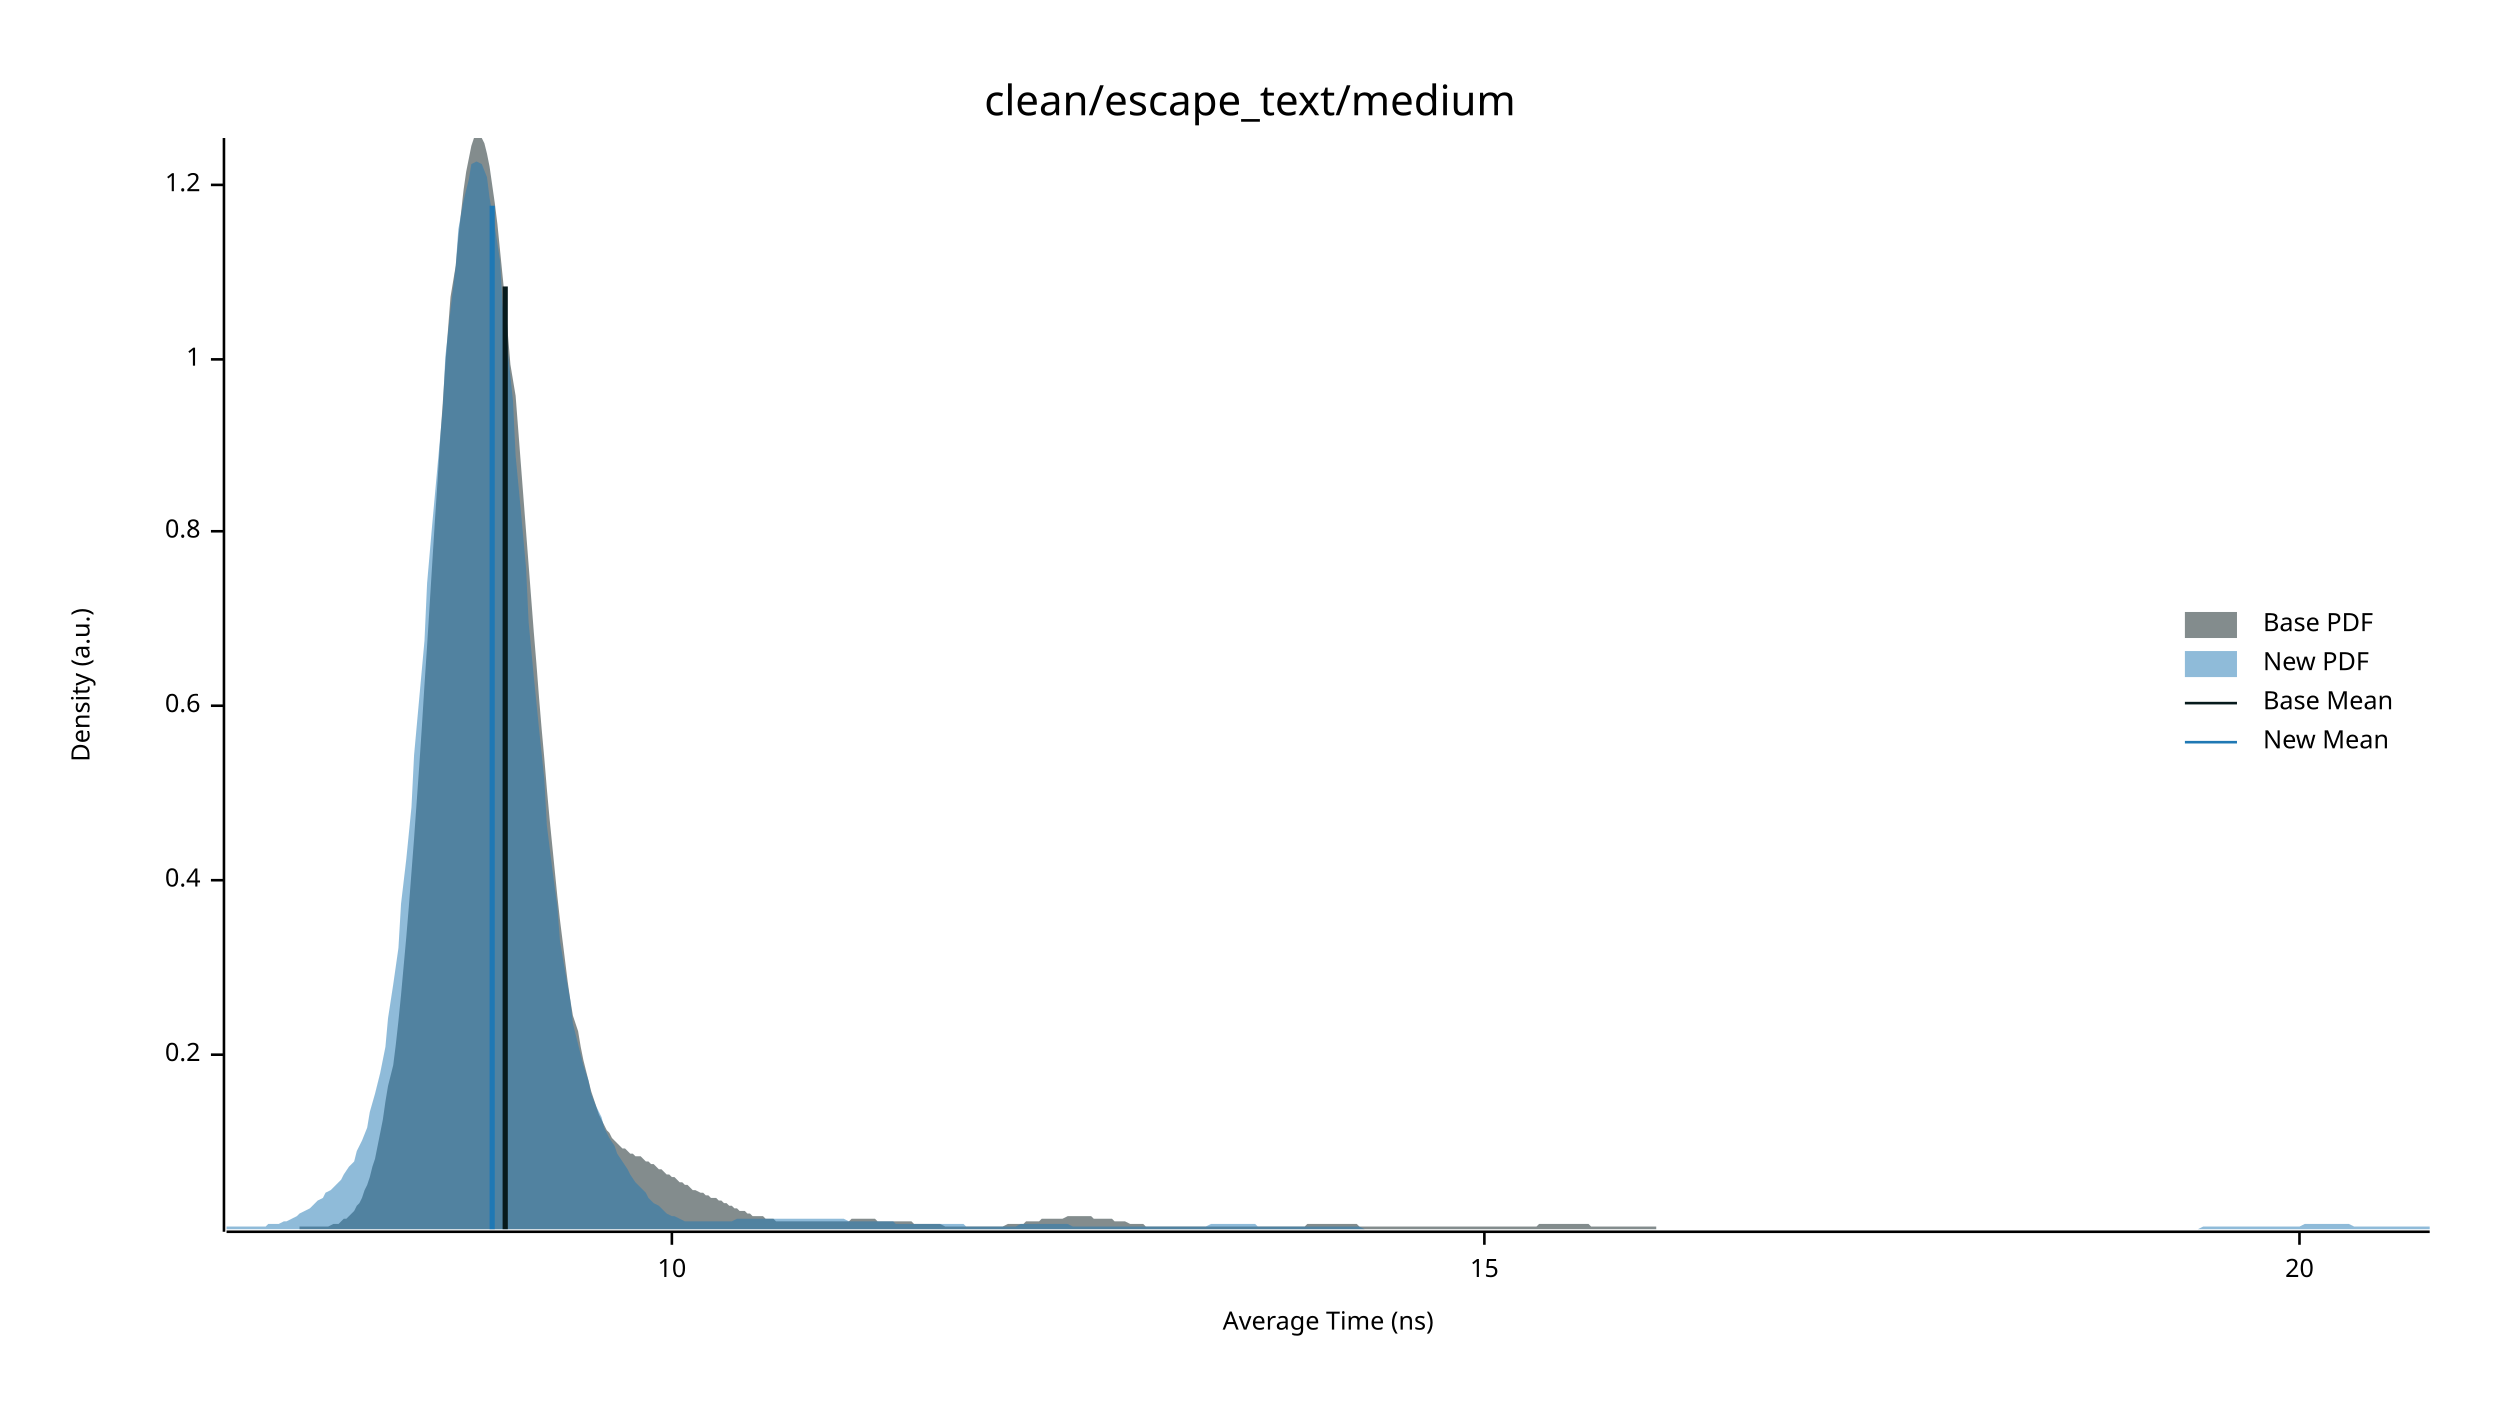
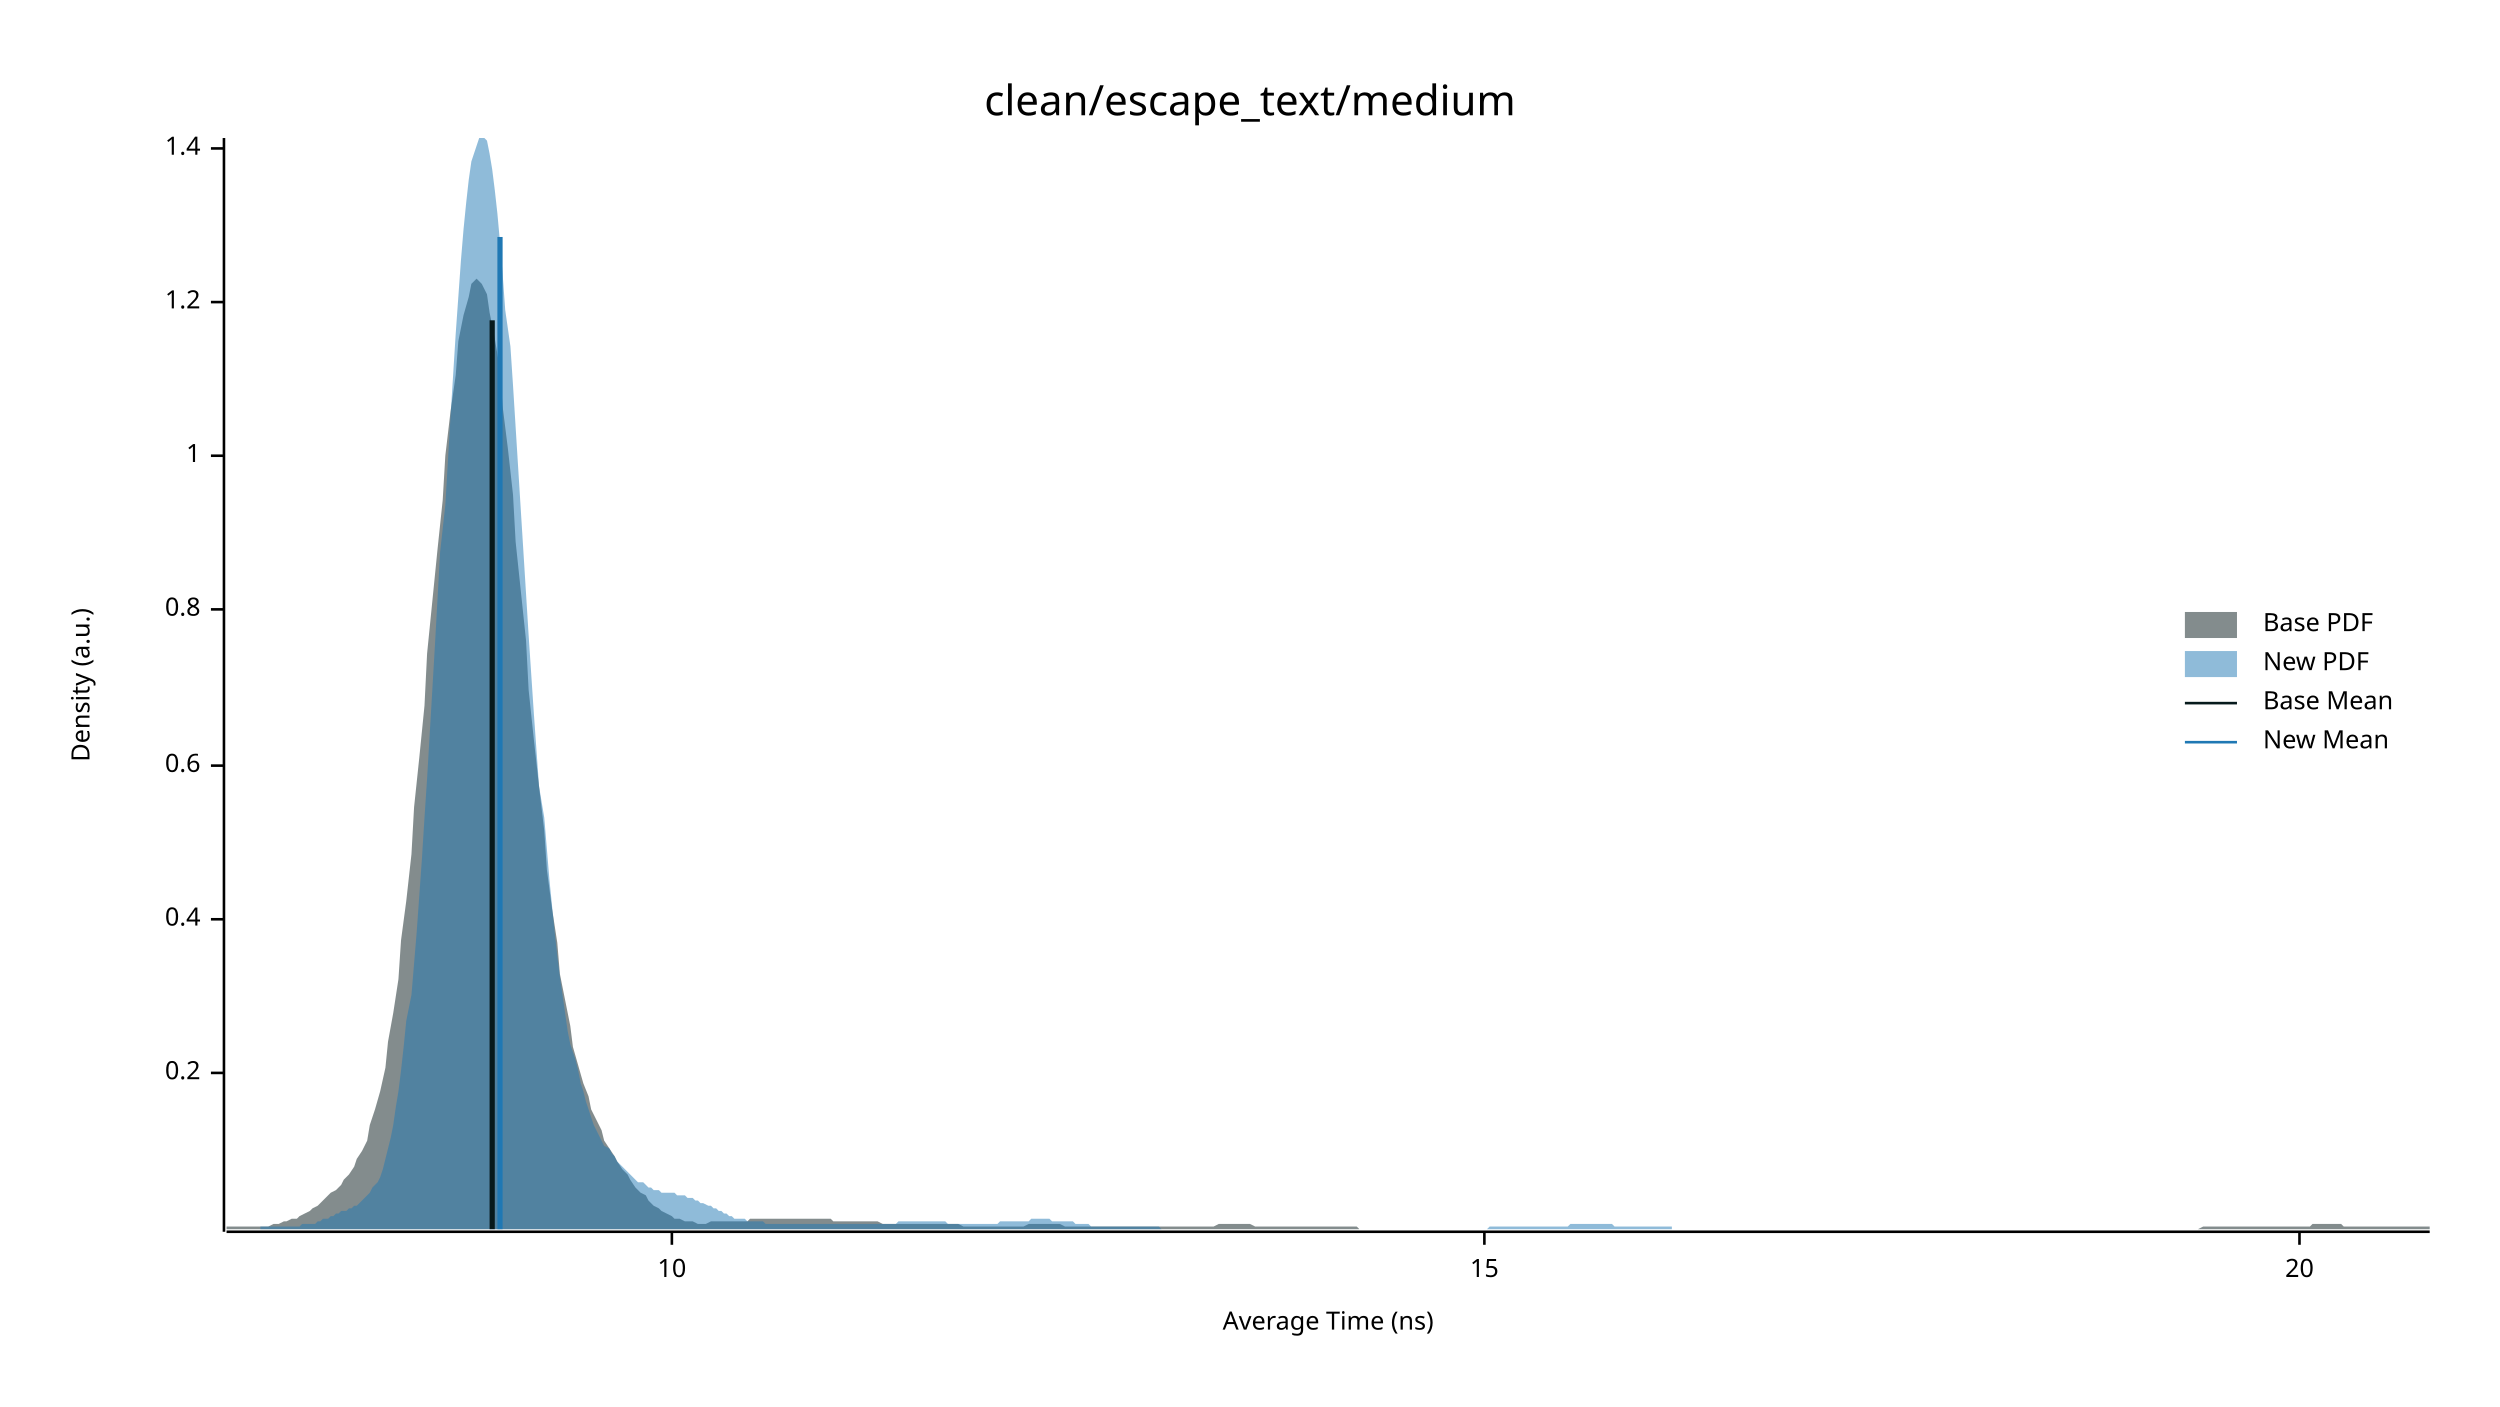
<svg xmlns="http://www.w3.org/2000/svg" width="960" height="540" viewBox="0 0 960 540">
  <text x="480" y="32" dy="0.76em" text-anchor="middle" font-family="sans-serif" font-size="16.129" opacity="1" fill="#000000">
clean/escape_text/medium
</text>
  <text x="27" y="263" dy="0.76em" text-anchor="middle" font-family="sans-serif" font-size="9.677" opacity="1" fill="#000000" transform="rotate(270, 27, 263)">
Density (a.u.)
</text>
  <text x="510" y="513" dy="-0.5ex" text-anchor="middle" font-family="sans-serif" font-size="9.677" opacity="1" fill="#000000">
Average Time (ns)
</text>
  <polyline fill="none" opacity="1" stroke="#000000" stroke-width="1" points="86,53 86,473 " />
-   <text x="77" y="405" dy="0.5ex" text-anchor="end" font-family="sans-serif" font-size="9.677" opacity="1" fill="#000000">
+   <text x="77" y="412" dy="0.5ex" text-anchor="end" font-family="sans-serif" font-size="9.677" opacity="1" fill="#000000">
0.2
</text>
-   <polyline fill="none" opacity="1" stroke="#000000" stroke-width="1" points="81,405 86,405 " />
-   <text x="77" y="338" dy="0.5ex" text-anchor="end" font-family="sans-serif" font-size="9.677" opacity="1" fill="#000000">
+   <polyline fill="none" opacity="1" stroke="#000000" stroke-width="1" points="81,412 86,412 " />
+   <text x="77" y="353" dy="0.5ex" text-anchor="end" font-family="sans-serif" font-size="9.677" opacity="1" fill="#000000">
0.4
</text>
-   <polyline fill="none" opacity="1" stroke="#000000" stroke-width="1" points="81,338 86,338 " />
-   <text x="77" y="271" dy="0.5ex" text-anchor="end" font-family="sans-serif" font-size="9.677" opacity="1" fill="#000000">
+   <polyline fill="none" opacity="1" stroke="#000000" stroke-width="1" points="81,353 86,353 " />
+   <text x="77" y="294" dy="0.5ex" text-anchor="end" font-family="sans-serif" font-size="9.677" opacity="1" fill="#000000">
0.6
</text>
-   <polyline fill="none" opacity="1" stroke="#000000" stroke-width="1" points="81,271 86,271 " />
-   <text x="77" y="204" dy="0.5ex" text-anchor="end" font-family="sans-serif" font-size="9.677" opacity="1" fill="#000000">
+   <polyline fill="none" opacity="1" stroke="#000000" stroke-width="1" points="81,294 86,294 " />
+   <text x="77" y="234" dy="0.5ex" text-anchor="end" font-family="sans-serif" font-size="9.677" opacity="1" fill="#000000">
0.8
</text>
-   <polyline fill="none" opacity="1" stroke="#000000" stroke-width="1" points="81,204 86,204 " />
-   <text x="77" y="138" dy="0.5ex" text-anchor="end" font-family="sans-serif" font-size="9.677" opacity="1" fill="#000000">
+   <polyline fill="none" opacity="1" stroke="#000000" stroke-width="1" points="81,234 86,234 " />
+   <text x="77" y="175" dy="0.5ex" text-anchor="end" font-family="sans-serif" font-size="9.677" opacity="1" fill="#000000">
1
</text>
-   <polyline fill="none" opacity="1" stroke="#000000" stroke-width="1" points="81,138 86,138 " />
-   <text x="77" y="71" dy="0.5ex" text-anchor="end" font-family="sans-serif" font-size="9.677" opacity="1" fill="#000000">
+   <polyline fill="none" opacity="1" stroke="#000000" stroke-width="1" points="81,175 86,175 " />
+   <text x="77" y="116" dy="0.5ex" text-anchor="end" font-family="sans-serif" font-size="9.677" opacity="1" fill="#000000">
1.2
</text>
-   <polyline fill="none" opacity="1" stroke="#000000" stroke-width="1" points="81,71 86,71 " />
+   <polyline fill="none" opacity="1" stroke="#000000" stroke-width="1" points="81,116 86,116 " />
+   <text x="77" y="57" dy="0.5ex" text-anchor="end" font-family="sans-serif" font-size="9.677" opacity="1" fill="#000000">
+ 1.4
+ </text>
+   <polyline fill="none" opacity="1" stroke="#000000" stroke-width="1" points="81,57 86,57 " />
  <polyline fill="none" opacity="1" stroke="#000000" stroke-width="1" points="87,473 933,473 " />
  <text x="258" y="483" dy="0.76em" text-anchor="middle" font-family="sans-serif" font-size="9.677" opacity="1" fill="#000000">
10
</text>
  <polyline fill="none" opacity="1" stroke="#000000" stroke-width="1" points="258,473 258,478 " />
  <text x="570" y="483" dy="0.76em" text-anchor="middle" font-family="sans-serif" font-size="9.677" opacity="1" fill="#000000">
15
</text>
  <polyline fill="none" opacity="1" stroke="#000000" stroke-width="1" points="570,473 570,478 " />
  <text x="883" y="483" dy="0.76em" text-anchor="middle" font-family="sans-serif" font-size="9.677" opacity="1" fill="#000000">
20
</text>
  <polyline fill="none" opacity="1" stroke="#000000" stroke-width="1" points="883,473 883,478 " />
-   <polygon opacity="0.5" fill="#071A1C" points="115,471 116,471 117,471 118,471 119,471 120,471 121,471 122,471 123,471 124,471 125,471 126,471 128,470 129,470 130,470 131,469 132,468 133,468 134,467 135,466 136,465 137,463 138,462 139,460 140,457 141,455 142,452 143,448 144,445 145,440 146,435 147,430 148,423 149,417 151,409 152,401 153,392 154,382 155,371 156,360 157,348 158,335 159,322 160,308 161,294 162,279 163,263 164,248 165,232 166,216 167,200 168,185 169,169 170,155 171,140 172,127 173,114 175,102 176,91 177,82 178,73 179,66 180,61 181,56 182,53 183,53 184,53 185,53 186,55 187,59 188,64 189,71 190,78 191,86 192,96 193,106 194,116 195,128 196,140 198,152 199,165 200,178 201,191 202,204 203,217 204,230 205,243 206,255 207,268 208,280 209,291 210,303 211,314 212,324 213,334 214,344 215,353 216,361 217,369 218,377 219,384 220,390 222,396 223,402 224,407 225,411 226,415 227,419 228,422 229,425 230,428 231,430 232,432 233,434 234,435 235,437 236,438 237,439 238,440 239,441 240,441 241,442 242,443 243,443 244,444 246,444 247,445 248,446 249,446 250,447 251,447 252,448 253,449 254,449 255,450 256,451 257,451 258,452 259,452 260,453 261,454 262,454 263,455 264,455 265,456 266,457 267,457 269,458 270,458 271,459 272,459 273,460 274,460 275,460 276,461 277,461 278,462 279,462 280,463 281,463 282,464 283,464 284,465 285,465 286,465 287,466 288,466 289,467 290,467 291,467 293,467 294,468 295,468 296,468 297,468 298,469 299,469 300,469 301,469 302,469 303,469 304,469 305,469 306,469 307,469 308,469 309,469 310,469 311,469 312,469 313,469 314,469 316,469 317,469 318,469 319,469 320,469 321,469 322,469 323,469 324,469 325,469 326,469 327,468 328,468 329,468 330,468 331,468 332,468 333,468 334,468 335,468 336,468 337,469 338,469 340,469 341,469 342,469 343,469 344,469 345,469 346,469 347,469 348,469 349,469 350,469 351,470 352,470 353,470 354,470 355,470 356,470 357,470 358,470 359,470 360,470 361,470 363,471 364,471 365,471 366,471 367,471 368,471 369,471 370,471 371,471 372,471 373,471 374,471 375,471 376,471 377,471 378,471 379,471 380,471 381,471 382,471 383,471 384,471 385,471 387,470 388,470 389,470 390,470 391,470 392,470 393,470 394,469 395,469 396,469 397,469 398,469 399,469 400,468 401,468 402,468 403,468 404,468 405,468 406,468 407,468 408,468 410,467 411,467 412,467 413,467 414,467 415,467 416,467 417,467 418,467 419,467 420,468 421,468 422,468 423,468 424,468 425,468 426,468 427,468 428,469 429,469 430,469 431,469 432,469 434,470 435,470 436,470 437,470 438,470 439,470 440,471 441,471 442,471 443,471 444,471 445,471 446,471 447,471 448,471 449,471 450,471 451,471 452,471 453,471 454,471 455,471 457,471 458,471 459,471 460,471 461,471 462,471 463,471 464,471 465,471 466,471 467,471 468,471 469,471 470,471 471,471 472,471 473,471 474,471 475,471 476,471 477,471 478,471 479,471 481,471 482,471 483,471 484,471 485,471 486,471 487,471 488,471 489,471 490,471 491,471 492,471 493,471 494,471 495,471 496,471 497,471 498,471 499,471 500,471 501,471 502,470 504,470 505,470 506,470 507,470 508,470 509,470 510,470 511,470 512,470 513,470 514,470 515,470 516,470 517,470 518,470 519,470 520,470 521,470 522,471 523,471 524,471 525,471 526,471 528,471 529,471 530,471 531,471 532,471 533,471 534,471 535,471 536,471 537,471 538,471 539,471 540,471 541,471 542,471 543,471 544,471 545,471 546,471 547,471 548,471 549,471 551,471 552,471 553,471 554,471 555,471 556,471 557,471 558,471 559,471 560,471 561,471 562,471 563,471 564,471 565,471 566,471 567,471 568,471 569,471 570,471 571,471 572,471 573,471 575,471 576,471 577,471 578,471 579,471 580,471 581,471 582,471 583,471 584,471 585,471 586,471 587,471 588,471 589,471 590,471 591,470 592,470 593,470 594,470 595,470 596,470 598,470 599,470 600,470 601,470 602,470 603,470 604,470 605,470 606,470 607,470 608,470 609,470 610,470 611,471 612,471 613,471 614,471 615,471 616,471 617,471 618,471 619,471 620,471 622,471 623,471 624,471 625,471 626,471 627,471 628,471 629,471 630,471 631,471 632,471 633,471 634,471 635,471 636,471 636,472 115,472 " />
-   <polygon opacity="0.5" fill="#1F78B4" points="87,471 88,471 90,471 92,471 93,471 95,471 97,471 98,471 100,471 102,471 103,470 105,470 107,470 109,469 110,469 112,468 114,467 115,466 117,465 119,464 120,463 122,461 124,460 125,458 127,457 129,455 131,453 132,451 134,448 136,446 137,442 139,438 141,433 142,427 144,420 146,412 148,402 149,391 151,378 153,364 154,347 156,330 158,310 159,290 161,268 163,246 164,224 166,201 168,179 170,157 171,137 173,119 175,102 176,88 178,77 180,69 181,63 183,62 185,63 187,68 188,76 190,87 192,100 193,117 195,135 197,154 198,175 200,196 202,218 203,239 205,260 207,280 209,299 210,317 212,333 214,348 215,361 217,373 219,384 220,393 222,401 224,409 226,415 227,420 229,425 231,429 232,433 234,437 236,440 237,443 239,446 241,449 242,451 244,454 246,456 248,458 249,460 251,462 253,463 254,464 256,466 258,467 259,467 261,468 263,469 265,469 266,469 268,469 270,469 271,469 273,469 275,469 276,469 278,469 280,469 281,469 283,468 285,468 287,468 288,468 290,468 292,468 293,468 295,468 297,468 298,468 300,468 302,468 304,468 305,468 307,468 309,468 310,468 312,468 314,468 315,468 317,468 319,468 320,468 322,468 324,468 326,469 327,469 329,469 331,469 332,469 334,469 336,469 337,469 339,469 341,469 343,469 344,470 346,470 348,470 349,470 351,470 353,470 354,470 356,470 358,470 359,470 361,470 363,470 365,470 366,470 368,470 370,470 371,471 373,471 375,471 376,471 378,471 380,471 381,471 383,471 385,471 387,471 388,471 390,471 392,470 393,470 395,470 397,470 398,470 400,470 402,470 404,470 405,470 407,470 409,470 410,470 412,471 414,471 415,471 417,471 419,471 420,471 422,471 424,471 426,471 427,471 429,471 431,471 432,471 434,471 436,471 437,471 439,471 441,471 443,471 444,471 446,471 448,471 449,471 451,471 453,471 454,471 456,471 458,471 459,471 461,471 463,471 465,470 466,470 468,470 470,470 471,470 473,470 475,470 476,470 478,470 480,470 482,470 483,471 485,471 487,471 488,471 490,471 492,471 493,471 495,471 497,471 498,471 500,471 502,471 504,471 505,471 507,471 509,471 510,471 512,471 514,471 515,471 517,471 519,471 521,471 522,471 524,472 526,472 527,472 529,472 531,472 532,472 534,472 536,472 537,472 539,472 541,472 543,472 544,472 546,472 548,472 549,472 551,472 553,472 554,472 556,472 558,472 560,472 561,472 563,472 565,472 566,472 568,472 570,472 571,472 573,472 575,472 576,472 578,472 580,472 582,472 583,472 585,472 587,472 588,472 590,472 592,472 593,472 595,472 597,472 599,472 600,472 602,472 604,472 605,472 607,472 609,472 610,472 612,472 614,472 615,472 617,472 619,472 621,472 622,472 624,472 626,472 627,472 629,472 631,472 632,472 634,472 636,472 638,472 639,472 641,472 643,472 644,472 646,472 648,472 649,472 651,472 653,472 654,472 656,472 658,472 660,472 661,472 663,472 665,472 666,472 668,472 670,472 671,472 673,472 675,472 676,472 678,472 680,472 682,472 683,472 685,472 687,472 688,472 690,472 692,472 693,472 695,472 697,472 699,472 700,472 702,472 704,472 705,472 707,472 709,472 710,472 712,472 714,472 715,472 717,472 719,472 721,472 722,472 724,472 726,472 727,472 729,472 731,472 732,472 734,472 736,472 738,472 739,472 741,472 743,472 744,472 746,472 748,472 749,472 751,472 753,472 754,472 756,472 758,472 760,472 761,472 763,472 765,472 766,472 768,472 770,472 771,472 773,472 775,472 777,472 778,472 780,472 782,472 783,472 785,472 787,472 788,472 790,472 792,472 793,472 795,472 797,472 799,472 800,472 802,472 804,472 805,472 807,472 809,472 810,472 812,472 814,472 816,472 817,472 819,472 821,472 822,472 824,472 826,472 827,472 829,472 831,472 832,472 834,472 836,472 838,472 839,472 841,472 843,472 844,472 846,471 848,471 849,471 851,471 853,471 855,471 856,471 858,471 860,471 861,471 863,471 865,471 866,471 868,471 870,471 871,471 873,471 875,471 877,471 878,471 880,471 882,471 883,471 885,470 887,470 888,470 890,470 892,470 894,470 895,470 897,470 899,470 900,470 902,470 904,471 905,471 907,471 909,471 910,471 912,471 914,471 916,471 917,471 919,471 921,471 922,471 924,471 926,471 927,471 929,471 931,471 933,471 933,472 87,472 " />
-   <polyline fill="none" opacity="1" stroke="#071A1C" stroke-width="2" points="194,472 194,110 " />
-   <polyline fill="none" opacity="1" stroke="#1F78B4" stroke-width="2" points="189,472 189,79 " />
+   <polygon opacity="0.5" fill="#071A1C" points="87,471 88,471 90,471 92,471 93,471 95,471 97,471 98,471 100,471 102,471 103,471 105,470 107,470 109,469 110,469 112,468 114,468 115,467 117,466 119,465 120,464 122,463 124,461 125,460 127,458 129,457 131,455 132,453 134,451 136,448 137,445 139,442 141,438 142,432 144,426 146,419 148,410 149,400 151,389 153,376 154,361 156,346 158,328 159,310 161,291 163,271 164,251 166,231 168,211 170,192 171,175 173,158 175,144 176,131 178,121 180,114 181,109 183,107 185,109 187,113 188,120 190,130 192,142 193,156 195,172 197,190 198,208 200,227 202,246 203,265 205,284 207,302 209,319 210,334 212,349 214,362 215,374 217,384 219,394 220,402 222,409 224,416 226,421 227,426 229,430 231,434 232,438 234,441 236,444 237,446 239,449 241,451 242,453 244,456 246,458 248,459 249,461 251,463 253,464 254,465 256,466 258,467 259,468 261,468 263,469 265,469 266,469 268,470 270,470 271,470 273,469 275,469 276,469 278,469 280,469 281,469 283,469 285,469 287,469 288,468 290,468 292,468 293,468 295,468 297,468 298,468 300,468 302,468 304,468 305,468 307,468 309,468 310,468 312,468 314,468 315,468 317,468 319,468 320,469 322,469 324,469 326,469 327,469 329,469 331,469 332,469 334,469 336,469 337,469 339,470 341,470 343,470 344,470 346,470 348,470 349,470 351,470 353,470 354,470 356,470 358,470 359,470 361,470 363,470 365,470 366,470 368,470 370,471 371,471 373,471 375,471 376,471 378,471 380,471 381,471 383,471 385,471 387,471 388,471 390,471 392,471 393,471 395,470 397,470 398,470 400,470 402,470 404,470 405,470 407,470 409,471 410,471 412,471 414,471 415,471 417,471 419,471 420,471 422,471 424,471 426,471 427,471 429,471 431,471 432,471 434,471 436,471 437,471 439,471 441,471 443,471 444,471 446,471 448,471 449,471 451,471 453,471 454,471 456,471 458,471 459,471 461,471 463,471 465,471 466,471 468,470 470,470 471,470 473,470 475,470 476,470 478,470 480,470 482,471 483,471 485,471 487,471 488,471 490,471 492,471 493,471 495,471 497,471 498,471 500,471 502,471 504,471 505,471 507,471 509,471 510,471 512,471 514,471 515,471 517,471 519,471 521,471 522,472 524,472 526,472 527,472 529,472 531,472 532,472 534,472 536,472 537,472 539,472 541,472 543,472 544,472 546,472 548,472 549,472 551,472 553,472 554,472 556,472 558,472 560,472 561,472 563,472 565,472 566,472 568,472 570,472 571,472 573,472 575,472 576,472 578,472 580,472 582,472 583,472 585,472 587,472 588,472 590,472 592,472 593,472 595,472 597,472 599,472 600,472 602,472 604,472 605,472 607,472 609,472 610,472 612,472 614,472 615,472 617,472 619,472 621,472 622,472 624,472 626,472 627,472 629,472 631,472 632,472 634,472 636,472 638,472 639,472 641,472 643,472 644,472 646,472 648,472 649,472 651,472 653,472 654,472 656,472 658,472 660,472 661,472 663,472 665,472 666,472 668,472 670,472 671,472 673,472 675,472 676,472 678,472 680,472 682,472 683,472 685,472 687,472 688,472 690,472 692,472 693,472 695,472 697,472 699,472 700,472 702,472 704,472 705,472 707,472 709,472 710,472 712,472 714,472 715,472 717,472 719,472 721,472 722,472 724,472 726,472 727,472 729,472 731,472 732,472 734,472 736,472 738,472 739,472 741,472 743,472 744,472 746,472 748,472 749,472 751,472 753,472 754,472 756,472 758,472 760,472 761,472 763,472 765,472 766,472 768,472 770,472 771,472 773,472 775,472 777,472 778,472 780,472 782,472 783,472 785,472 787,472 788,472 790,472 792,472 793,472 795,472 797,472 799,472 800,472 802,472 804,472 805,472 807,472 809,472 810,472 812,472 814,472 816,472 817,472 819,472 821,472 822,472 824,472 826,472 827,472 829,472 831,472 832,472 834,472 836,472 838,472 839,472 841,472 843,472 844,472 846,471 848,471 849,471 851,471 853,471 855,471 856,471 858,471 860,471 861,471 863,471 865,471 866,471 868,471 870,471 871,471 873,471 875,471 877,471 878,471 880,471 882,471 883,471 885,471 887,471 888,470 890,470 892,470 894,470 895,470 897,470 899,470 900,471 902,471 904,471 905,471 907,471 909,471 910,471 912,471 914,471 916,471 917,471 919,471 921,471 922,471 924,471 926,471 927,471 929,471 931,471 933,471 933,472 87,472 " />
+   <polygon opacity="0.5" fill="#1F78B4" points="100,471 101,471 102,471 103,471 104,471 105,471 107,471 108,471 109,471 110,471 111,471 112,471 113,471 114,471 115,471 116,470 117,470 118,470 120,470 121,470 122,469 123,469 124,468 125,468 126,468 127,467 128,467 129,466 130,466 131,465 133,465 134,464 135,464 136,463 137,463 138,462 139,461 140,460 141,459 142,458 143,456 145,454 146,452 147,449 148,445 149,441 150,437 151,432 152,425 153,419 154,411 155,402 156,392 158,382 159,370 160,358 161,344 162,330 163,314 164,299 165,282 166,265 167,248 168,230 169,212 171,194 172,177 173,160 174,144 175,128 176,114 177,100 178,88 179,78 180,69 181,62 183,56 184,53 185,53 186,53 187,54 188,59 189,65 190,73 191,82 192,93 193,105 194,119 196,133 197,148 198,164 199,180 200,196 201,212 202,228 203,244 204,259 205,274 206,288 207,302 209,314 210,326 211,338 212,348 213,358 214,367 215,375 216,382 217,389 218,396 219,401 221,407 222,411 223,416 224,419 225,423 226,426 227,429 228,432 229,434 230,436 231,438 232,440 234,441 235,443 236,444 237,446 238,447 239,448 240,449 241,450 242,451 243,452 244,453 245,454 247,454 248,455 249,456 250,456 251,457 252,457 253,457 254,458 255,458 256,458 257,458 259,458 260,459 261,459 262,459 263,459 264,460 265,460 266,460 267,461 268,461 269,462 270,462 272,463 273,463 274,464 275,464 276,465 277,465 278,466 279,466 280,467 281,467 282,468 283,468 285,468 286,468 287,469 288,469 289,469 290,469 291,469 292,469 293,469 294,470 295,470 297,470 298,470 299,470 300,470 301,470 302,470 303,470 304,470 305,470 306,470 307,470 308,470 310,470 311,470 312,470 313,470 314,470 315,470 316,470 317,470 318,470 319,470 320,470 321,470 323,470 324,470 325,470 326,470 327,470 328,470 329,470 330,470 331,470 332,470 333,470 335,470 336,470 337,470 338,470 339,470 340,470 341,470 342,470 343,470 344,470 345,469 346,469 348,469 349,469 350,469 351,469 352,469 353,469 354,469 355,469 356,469 357,469 358,469 359,469 361,469 362,469 363,469 364,470 365,470 366,470 367,470 368,470 369,470 370,470 371,470 373,470 374,470 375,470 376,470 377,470 378,470 379,470 380,470 381,470 382,470 383,470 384,469 386,469 387,469 388,469 389,469 390,469 391,469 392,469 393,469 394,469 395,469 396,468 397,468 399,468 400,468 401,468 402,468 403,468 404,469 405,469 406,469 407,469 408,469 409,469 411,469 412,469 413,470 414,470 415,470 416,470 417,470 418,470 419,471 420,471 421,471 422,471 424,471 425,471 426,471 427,471 428,471 429,471 430,471 431,471 432,471 433,471 434,471 435,471 437,471 438,471 439,471 440,471 441,471 442,471 443,471 444,471 445,471 446,472 447,472 449,472 450,472 451,472 452,472 453,472 454,472 455,472 456,472 457,472 458,472 459,472 460,472 462,472 463,472 464,472 465,472 466,472 467,472 468,472 469,472 470,472 471,472 472,472 473,472 475,472 476,472 477,472 478,472 479,472 480,472 481,472 482,472 483,472 484,472 485,472 487,472 488,472 489,472 490,472 491,472 492,472 493,472 494,472 495,472 496,472 497,472 498,472 500,472 501,472 502,472 503,472 504,472 505,472 506,472 507,472 508,472 509,472 510,472 511,472 513,472 514,472 515,472 516,472 517,472 518,472 519,472 520,472 521,472 522,472 523,472 525,472 526,472 527,472 528,472 529,472 530,472 531,472 532,472 533,472 534,472 535,472 536,472 538,472 539,472 540,472 541,472 542,472 543,472 544,472 545,472 546,472 547,472 548,472 549,472 551,472 552,472 553,472 554,472 555,472 556,472 557,472 558,472 559,472 560,472 561,472 563,472 564,472 565,472 566,472 567,472 568,472 569,472 570,472 571,472 572,471 573,471 574,471 576,471 577,471 578,471 579,471 580,471 581,471 582,471 583,471 584,471 585,471 586,471 587,471 589,471 590,471 591,471 592,471 593,471 594,471 595,471 596,471 597,471 598,471 599,471 601,471 602,471 603,470 604,470 605,470 606,470 607,470 608,470 609,470 610,470 611,470 612,470 614,470 615,470 616,470 617,470 618,470 619,470 620,471 621,471 622,471 623,471 624,471 625,471 627,471 628,471 629,471 630,471 631,471 632,471 633,471 634,471 635,471 636,471 637,471 639,471 640,471 641,471 642,471 642,472 100,472 " />
+   <polyline fill="none" opacity="1" stroke="#071A1C" stroke-width="2" points="189,472 189,123 " />
+   <polyline fill="none" opacity="1" stroke="#1F78B4" stroke-width="2" points="192,472 192,91 " />
  <text x="869" y="235" dy="0.76em" text-anchor="start" font-family="sans-serif" font-size="9.677" opacity="1" fill="#000000">
Base PDF
</text>
  <text x="869" y="250" dy="0.76em" text-anchor="start" font-family="sans-serif" font-size="9.677" opacity="1" fill="#000000">
New PDF
</text>
  <text x="869" y="265" dy="0.76em" text-anchor="start" font-family="sans-serif" font-size="9.677" opacity="1" fill="#000000">
Base Mean
</text>
  <text x="869" y="280" dy="0.76em" text-anchor="start" font-family="sans-serif" font-size="9.677" opacity="1" fill="#000000">
New Mean
</text>
  <rect x="839" y="235" width="20" height="10" opacity="0.5" fill="#071A1C" stroke="none" />
  <rect x="839" y="250" width="20" height="10" opacity="0.5" fill="#1F78B4" stroke="none" />
  <polyline fill="none" opacity="1" stroke="#071A1C" stroke-width="1" points="839,270 859,270 " />
  <polyline fill="none" opacity="1" stroke="#1F78B4" stroke-width="1" points="839,285 859,285 " />
</svg>
